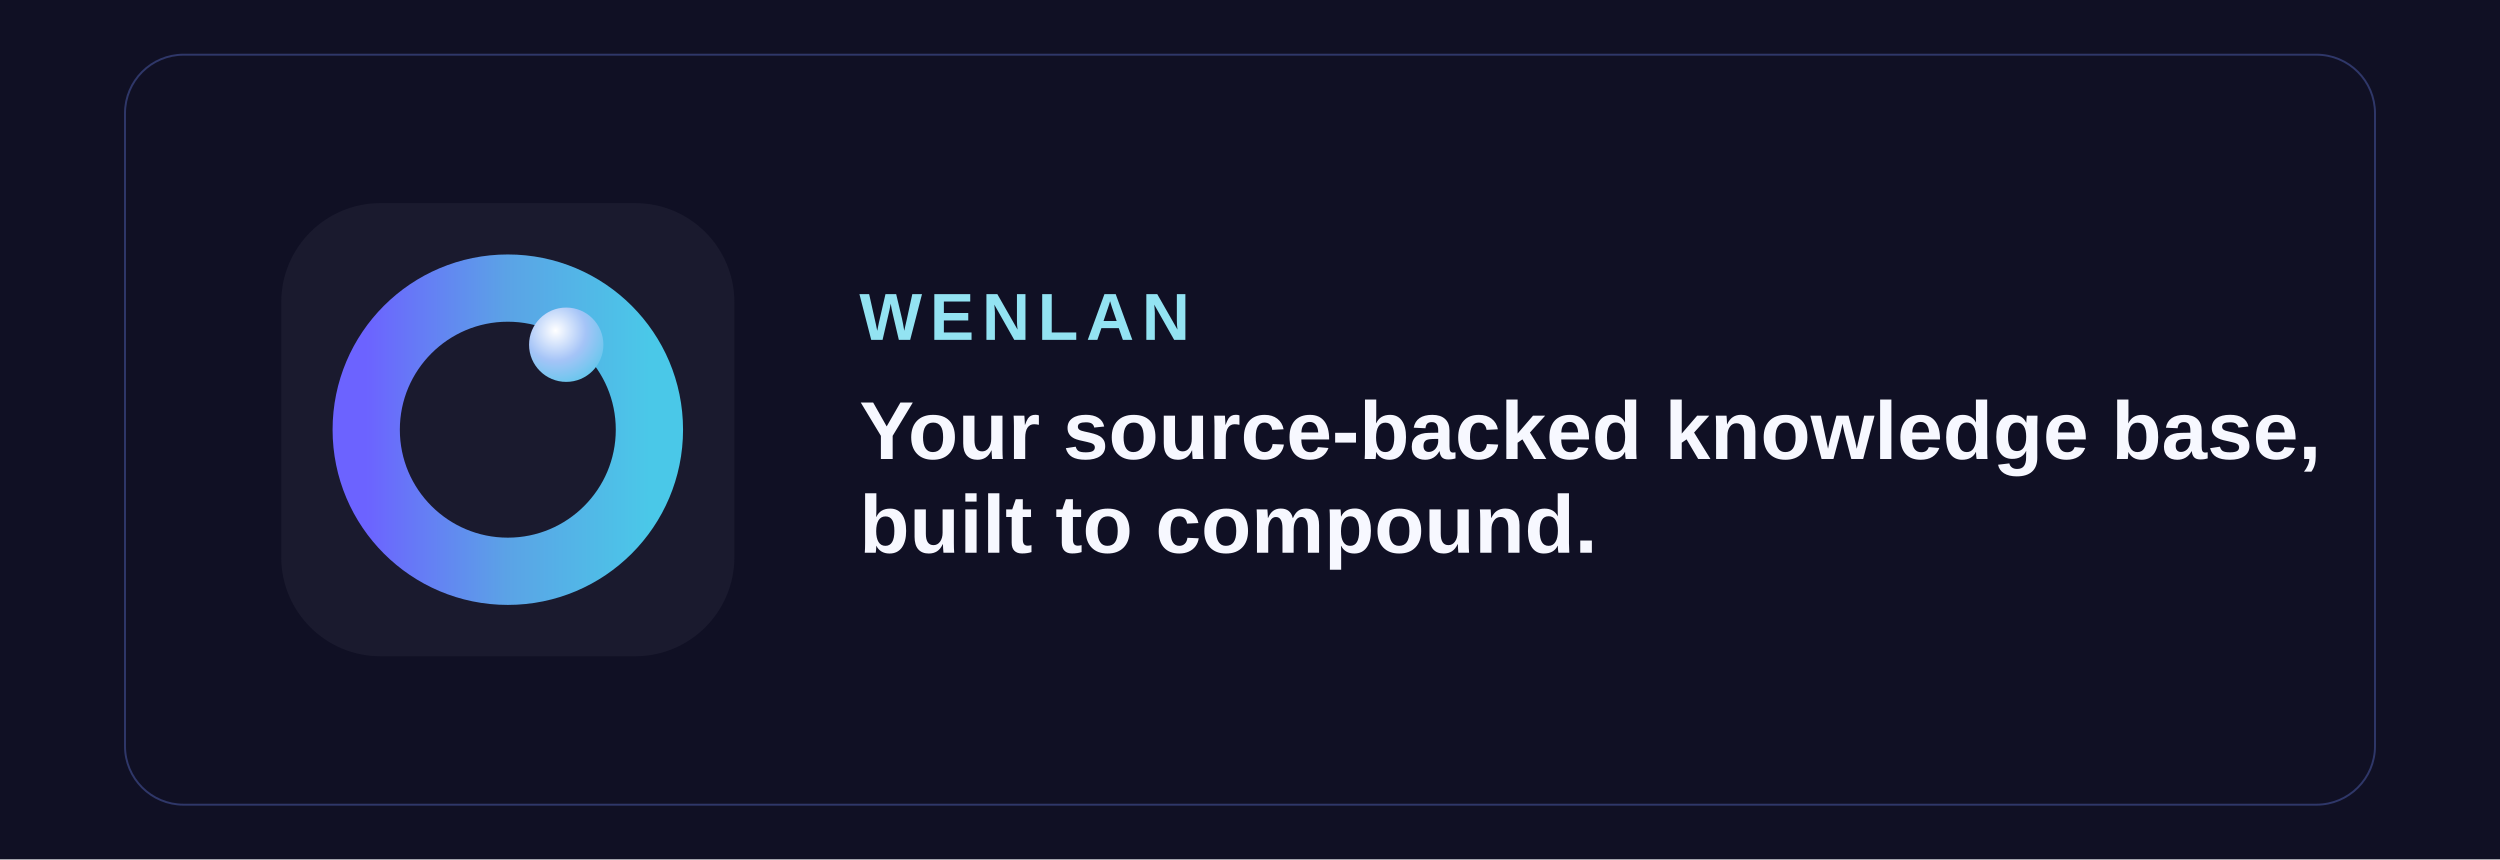
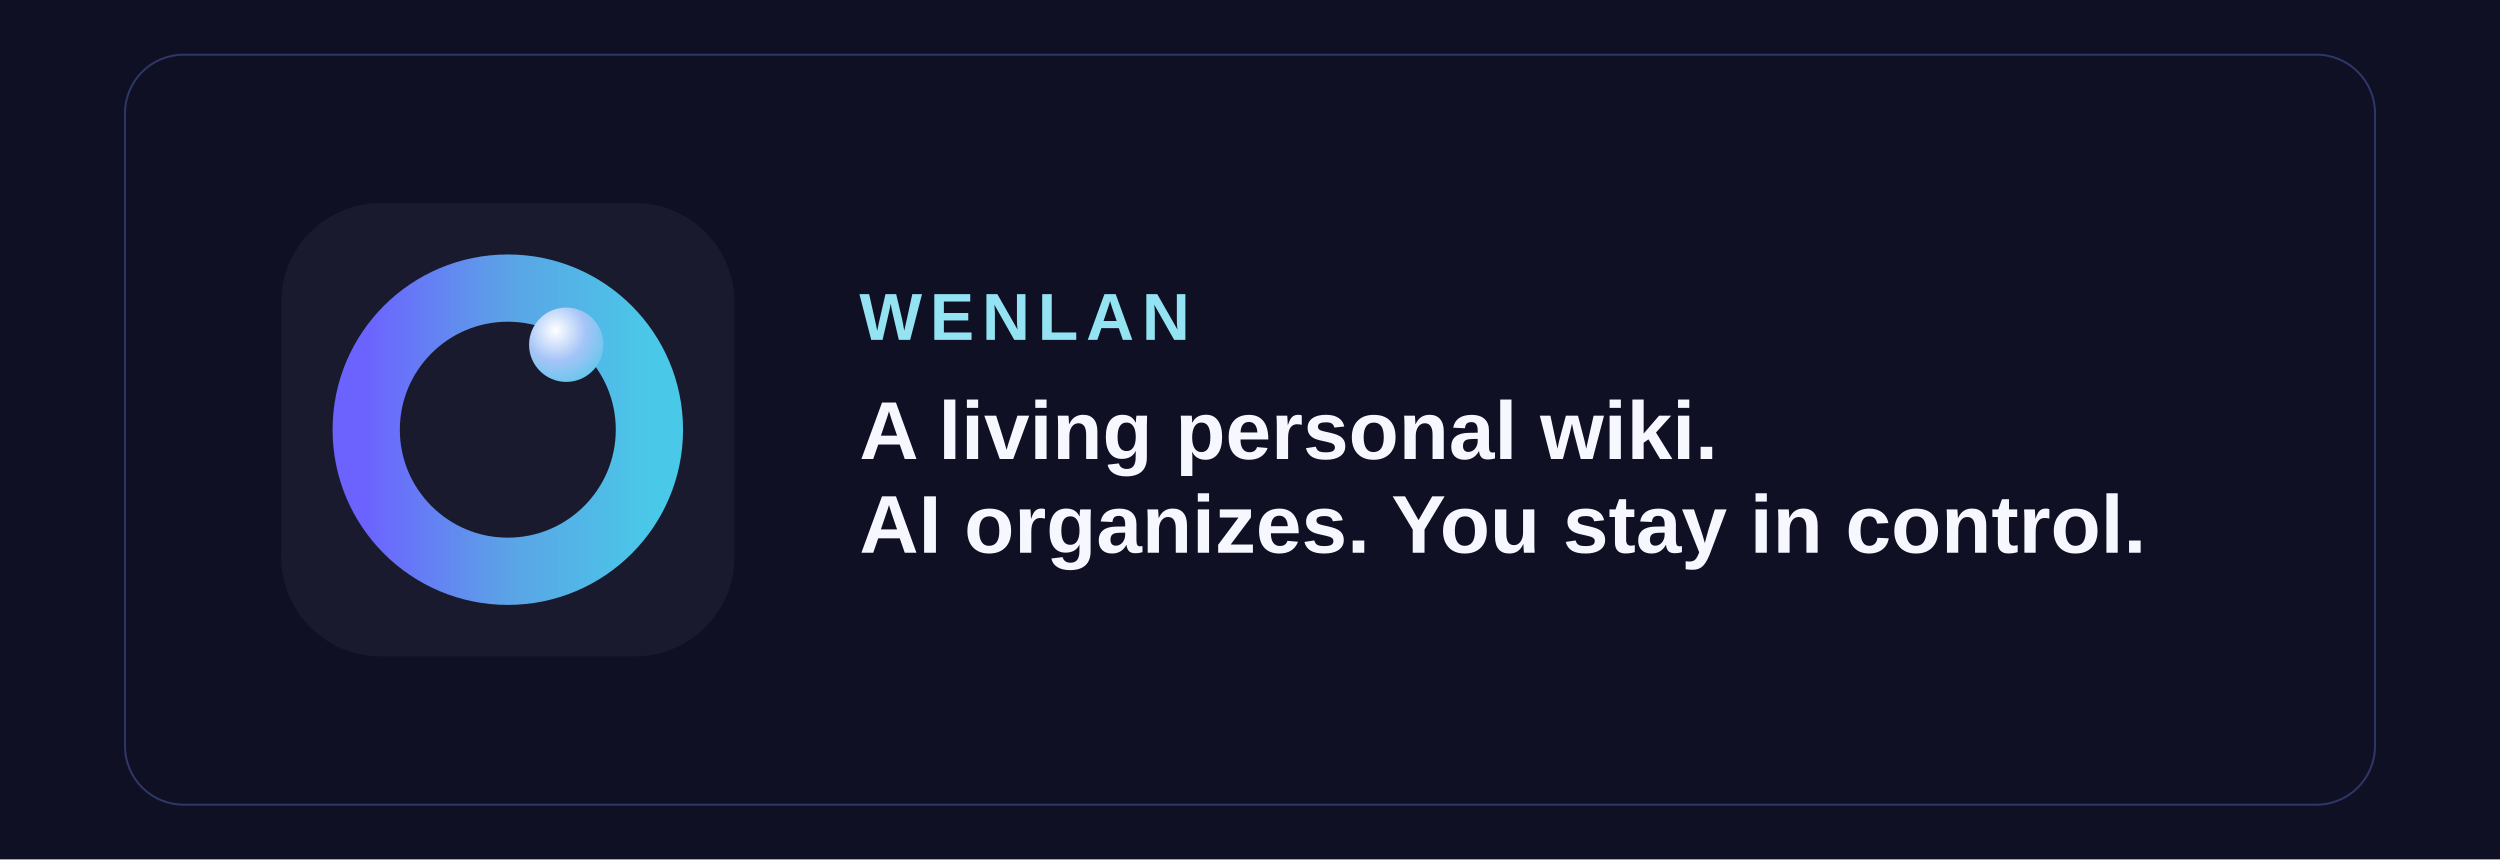
<svg xmlns="http://www.w3.org/2000/svg" width="1280" height="440" viewBox="0 0 1280 440" fill="none" role="img" aria-labelledby="title desc">
  <rect width="1280" height="440" fill="#101024" />
  <rect x="64" y="28" width="1152" height="384" rx="30" fill="#101024" stroke="#2F3769" />
  <g transform="translate(144 104) scale(0.453125)">
    <rect width="512" height="512" rx="112" fill="#1A1A2E" />
-     <circle cx="256" cy="256" r="160" fill="none" stroke="url(#banner-desktop-ring)" stroke-width="76" />
-     <circle cx="322" cy="160" r="42" fill="url(#banner-desktop-orb)" />
+     <circle cx="256" cy="256" r="160" fill="none" stroke="url(#banner-en-desktop-ring)" stroke-width="76" />
+     <circle cx="322" cy="160" r="42" fill="url(#banner-en-desktop-orb)" />
  </g>
-   <text x="440" y="174" fill="#93E3F2" font-family="Arial, &quot;Helvetica Neue&quot;, sans-serif" font-size="34" font-weight="700" letter-spacing="4">WENLAN</text>
-   <text x="440" y="235" fill="#F7F8FF" font-family="Arial, &quot;Helvetica Neue&quot;, sans-serif" font-size="42" font-weight="700">Your source-backed knowledge base,</text>
-   <text x="440" y="283" fill="#F7F8FF" font-family="Arial, &quot;Helvetica Neue&quot;, sans-serif" font-size="42" font-weight="700">built to compound.</text>
+   <text x="440" y="174" fill="#93E3F2" font-family="Arial, &quot;Helvetica Neue&quot;, sans-serif" font-size="34" font-weight="700" text-anchor="start" letter-spacing="4">WENLAN</text>
+   <text x="440" y="235" fill="#F7F8FF" font-family="Arial, &quot;Helvetica Neue&quot;, sans-serif" font-size="42" font-weight="700" text-anchor="start">A living personal wiki.</text>
+   <text x="440" y="283" fill="#F7F8FF" font-family="Arial, &quot;Helvetica Neue&quot;, sans-serif" font-size="42" font-weight="700" text-anchor="start">AI organizes. You stay in control.</text>
  <defs>
-     <linearGradient id="banner-desktop-ring" x1="96" y1="256" x2="416" y2="256" gradientUnits="userSpaceOnUse">
+     <linearGradient id="banner-en-desktop-ring" x1="96" y1="256" x2="416" y2="256" gradientUnits="userSpaceOnUse">
      <stop stop-color="#6C63FF" />
      <stop offset="0.5" stop-color="#5BA3E6" />
      <stop offset="1" stop-color="#4AC8E8" />
    </linearGradient>
-     <radialGradient id="banner-desktop-orb" cx="0" cy="0" r="1" gradientUnits="userSpaceOnUse" gradientTransform="translate(310 144) rotate(52.125) scale(76.0263)">
+     <radialGradient id="banner-en-desktop-orb" cx="0" cy="0" r="1" gradientUnits="userSpaceOnUse" gradientTransform="translate(310 144) rotate(52.125) scale(76.0263)">
      <stop stop-color="#FFFFFF" />
      <stop offset="0.45" stop-color="#A5C4F7" />
      <stop offset="1" stop-color="#4AC8E8" />
    </radialGradient>
  </defs>
</svg>
